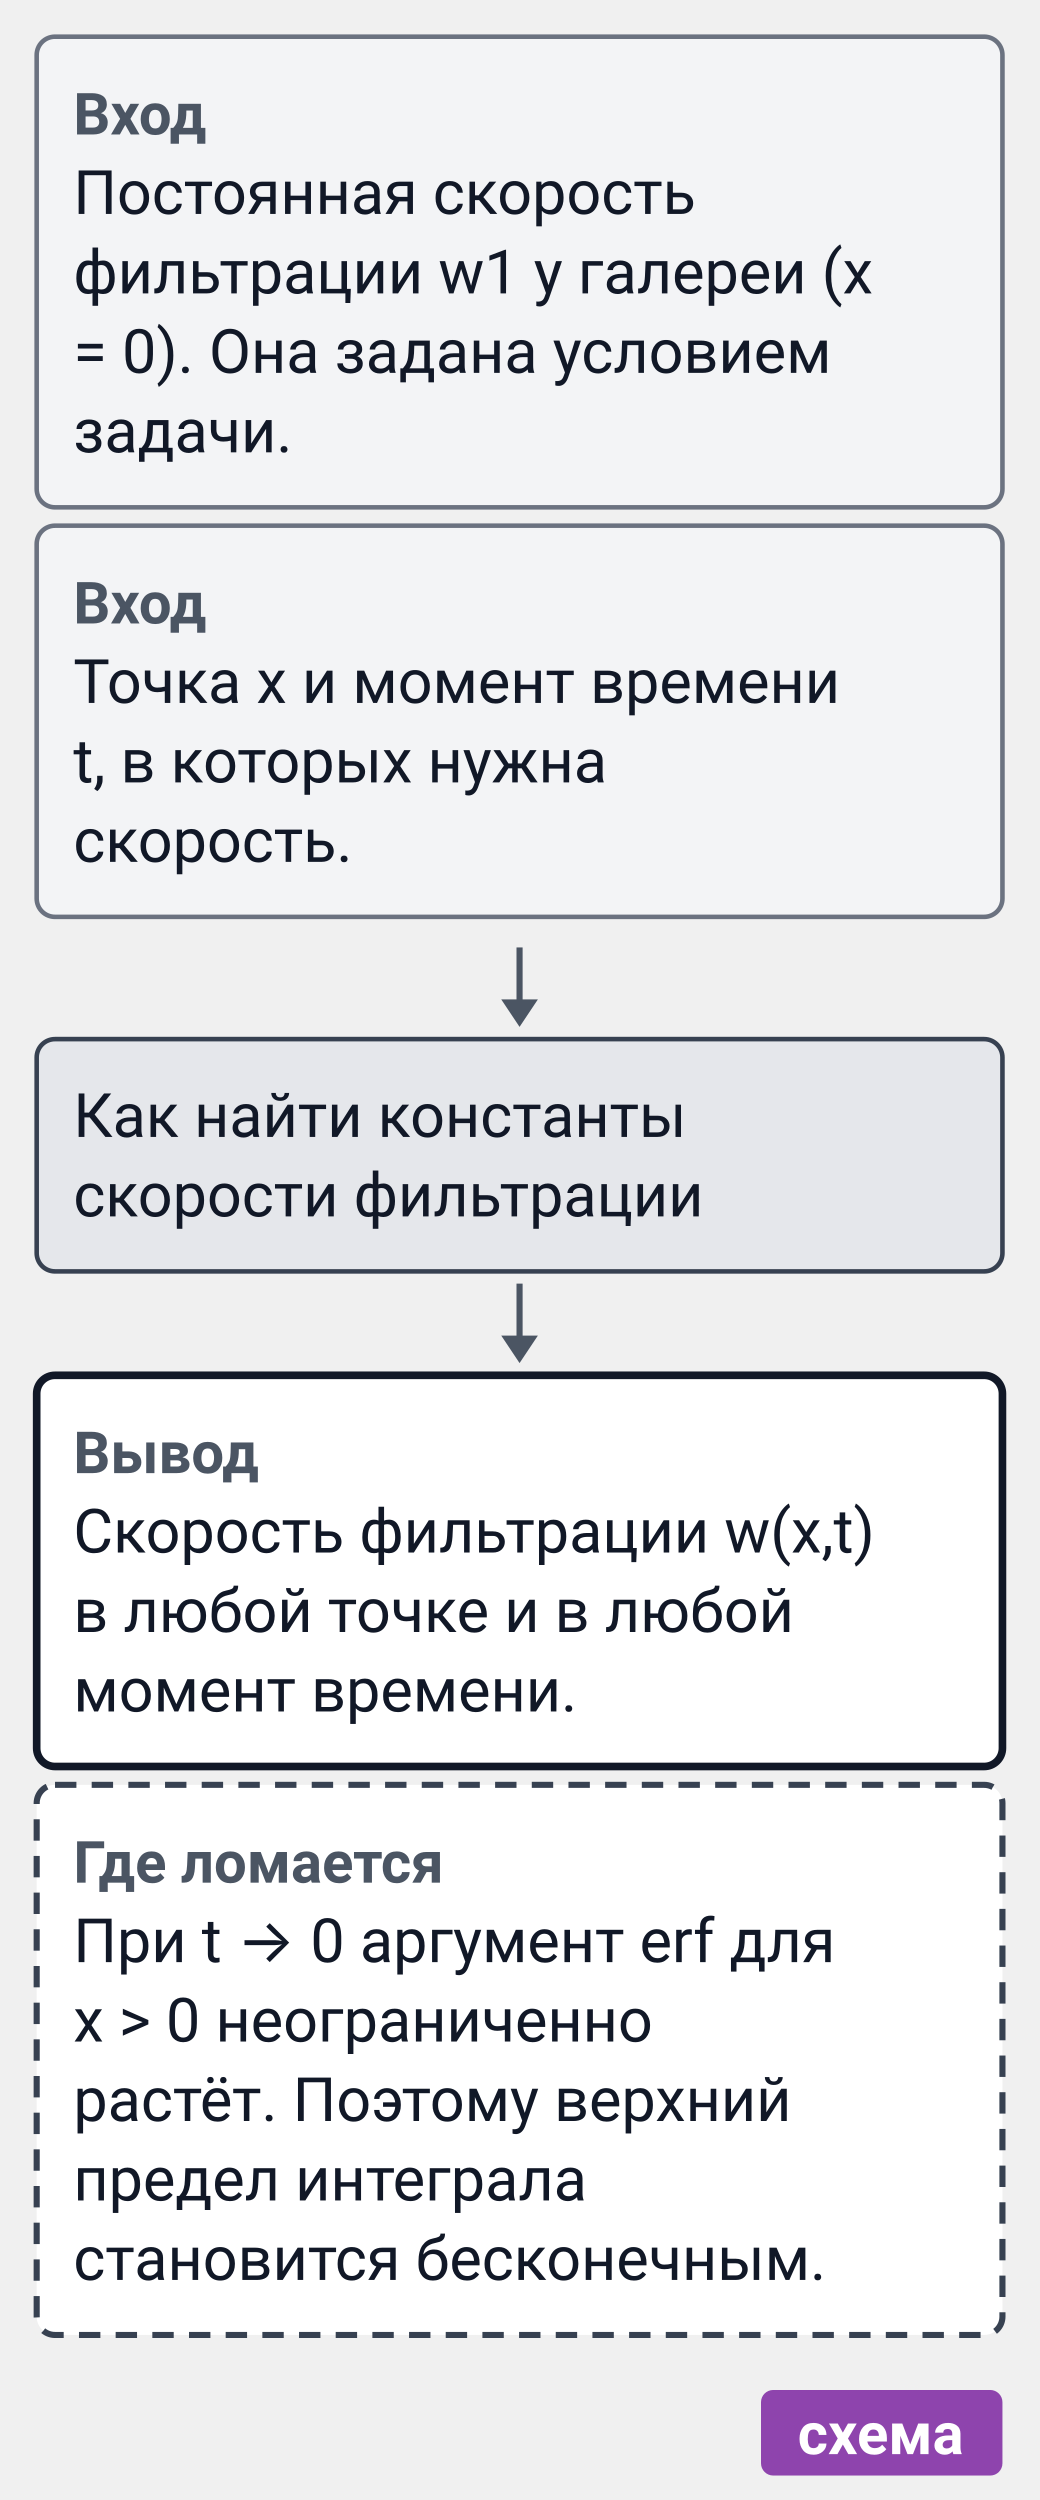
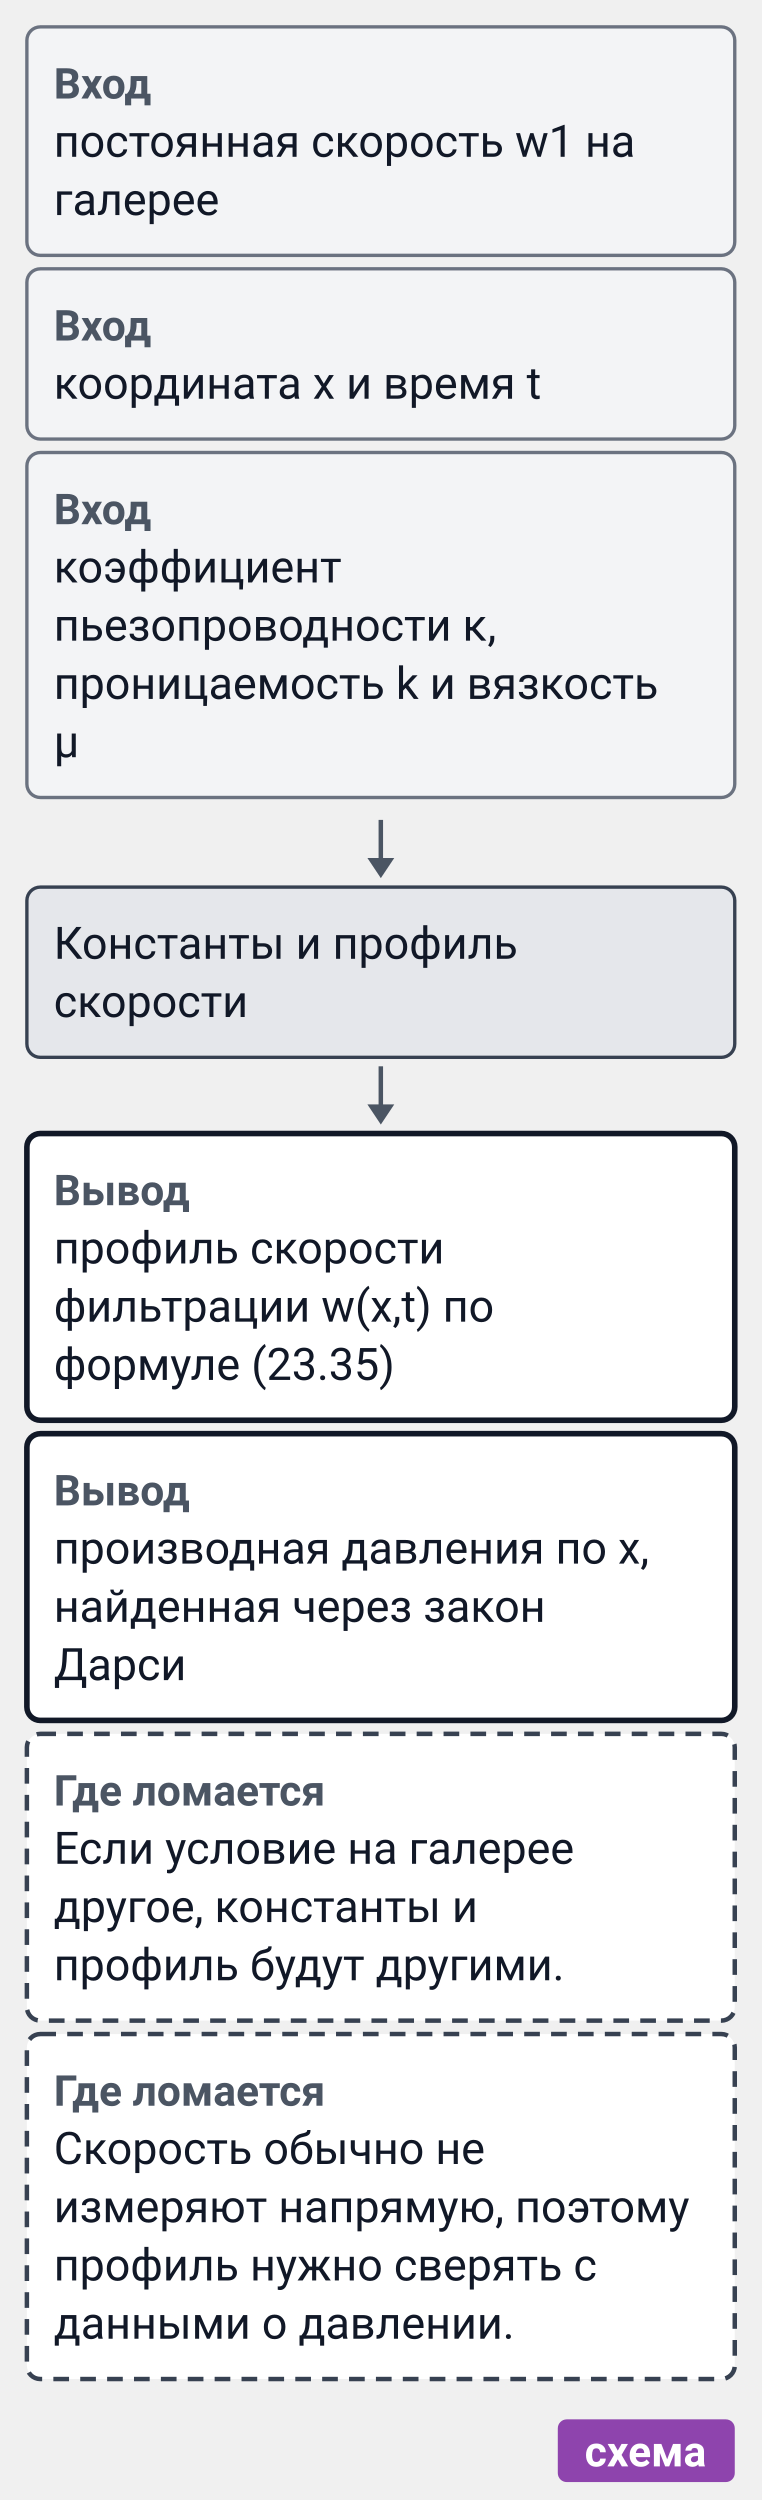
- <svg xmlns="http://www.w3.org/2000/svg" viewBox="0 0 340 818" role="img" aria-label="Схема шага «Как найти константы скорости фильтрации»: что на входе, что получаем и где правило ломается.">
+ <svg xmlns="http://www.w3.org/2000/svg" viewBox="0 0 340 1116" role="img" aria-label="Схема шага «Константы и профиль скорости»: что на входе, что получаем и где правило ломается.">
  <style>.i-in{fill:#F3F4F6;stroke:#6B7280;stroke-width:1.5}.i-out{fill:#FFFFFF;stroke:#111827;stroke-width:2.5}.i-node{fill:#E5E7EB;stroke:#374151;stroke-width:1.5}.i-warn{fill:#FFFFFF;stroke:#374151;stroke-width:2;stroke-dasharray:7 5}.it{fill:#111827;font-size:20px;font-family:system-ui,-apple-system,'Segoe UI',Roboto,sans-serif}.ih{fill:#4B5563;font-size:19px;font-weight:700;font-family:system-ui,-apple-system,'Segoe UI',Roboto,sans-serif}.il{fill:#4B5563;font-size:19px;font-family:system-ui,-apple-system,'Segoe UI',Roboto,sans-serif}.ia{stroke:#4B5563;stroke-width:2}.iah{fill:#4B5563}.ibt{fill:#FFFFFF;font-size:19px;font-weight:700;font-family:system-ui,-apple-system,'Segoe UI',Roboto,sans-serif}.isw{stroke:#6B7280;stroke-width:1.5}</style>
-   <rect class="i-in" x="12" y="12" width="316" height="154" rx="6" />
+   <rect class="i-in" x="12" y="12" width="316" height="102" rx="6" />
  <text class="ih" x="24" y="44">Вход</text>
-   <text class="it" x="24" y="70">Постоянная скорость</text>
-   <text class="it" x="24" y="96">фильтрации w1 у галереи (x</text>
-   <text class="it" x="24" y="122">= 0). Она задана условием</text>
-   <text class="it" x="24" y="148">задачи.</text>
-   <rect class="i-in" x="12" y="172" width="316" height="128" rx="6" />
-   <text class="ih" x="24" y="204">Вход</text>
-   <text class="it" x="24" y="230">Точка x и момент времени</text>
-   <text class="it" x="24" y="256">t, в которых нужна</text>
-   <text class="it" x="24" y="282">скорость.</text>
-   <line class="ia" x1="170" y1="310" x2="170" y2="330" />
-   <path class="iah" d="M170 336 l-6 -9 h12 z" />
-   <rect class="i-node" x="12" y="340" width="316" height="76" rx="6" />
-   <text class="it" x="24" y="372">Как найти константы</text>
-   <text class="it" x="24" y="398">скорости фильтрации</text>
-   <line class="ia" x1="170" y1="420" x2="170" y2="440" />
-   <path class="iah" d="M170 446 l-6 -9 h12 z" />
-   <rect class="i-out" x="12" y="450" width="316" height="128" rx="6" />
-   <text class="ih" x="24" y="482">Вывод</text>
-   <text class="it" x="24" y="508">Скорость фильтрации w(x,t)</text>
-   <text class="it" x="24" y="534">в любой точке и в любой</text>
-   <text class="it" x="24" y="560">момент времени.</text>
-   <rect class="i-warn" x="12" y="584" width="316" height="180" rx="6" />
-   <text class="ih" x="24" y="616">Где ломается</text>
-   <text class="it" x="24" y="642">При t → 0 аргумент erf для</text>
-   <text class="it" x="24" y="668">x &gt; 0 неограниченно</text>
-   <text class="it" x="24" y="694">растёт. Поэтому верхний</text>
-   <text class="it" x="24" y="720">предел интеграла</text>
-   <text class="it" x="24" y="746">становится бесконечным.</text>
-   <rect x="249" y="782" width="79" height="28" rx="4" fill="#8E44AD" />
-   <text class="ibt" x="261" y="803">схема</text>
+   <text class="it" x="24" y="70">постоянная скорость w1 на</text>
+   <text class="it" x="24" y="96">галерее</text>
+   <rect class="i-in" x="12" y="120" width="316" height="76" rx="6" />
+   <text class="ih" x="24" y="152">Вход</text>
+   <text class="it" x="24" y="178">координата x и время t</text>
+   <rect class="i-in" x="12" y="202" width="316" height="154" rx="6" />
+   <text class="ih" x="24" y="234">Вход</text>
+   <text class="it" x="24" y="260">коэффициент</text>
+   <text class="it" x="24" y="286">пьезопроводности κ,</text>
+   <text class="it" x="24" y="312">проницаемость k и вязкость</text>
+   <text class="it" x="24" y="338">μ</text>
+   <line class="ia" x1="170" y1="366" x2="170" y2="386" />
+   <path class="iah" d="M170 392 l-6 -9 h12 z" />
+   <rect class="i-node" x="12" y="396" width="316" height="76" rx="6" />
+   <text class="it" x="24" y="428">Константы и профиль</text>
+   <text class="it" x="24" y="454">скорости</text>
+   <line class="ia" x1="170" y1="476" x2="170" y2="496" />
+   <path class="iah" d="M170 502 l-6 -9 h12 z" />
+   <rect class="i-out" x="12" y="506" width="316" height="128" rx="6" />
+   <text class="ih" x="24" y="538">Вывод</text>
+   <text class="it" x="24" y="564">профиль скорости</text>
+   <text class="it" x="24" y="590">фильтрации w(x,t) по</text>
+   <text class="it" x="24" y="616">формуле (23.35)</text>
+   <rect class="i-out" x="12" y="640" width="316" height="128" rx="6" />
+   <text class="ih" x="24" y="672">Вывод</text>
+   <text class="it" x="24" y="698">производная давления по x,</text>
+   <text class="it" x="24" y="724">найденная через закон</text>
+   <text class="it" x="24" y="750">Дарси</text>
+   <rect class="i-warn" x="12" y="774" width="316" height="128" rx="6" />
+   <text class="ih" x="24" y="806">Где ломается</text>
+   <text class="it" x="24" y="832">Если условие на галерее</text>
+   <text class="it" x="24" y="858">другое, константы и</text>
+   <text class="it" x="24" y="884">профиль будут другими.</text>
+   <rect class="i-warn" x="12" y="908" width="316" height="154" rx="6" />
+   <text class="ih" x="24" y="940">Где ломается</text>
+   <text class="it" x="24" y="966">Скорость обычно не</text>
+   <text class="it" x="24" y="992">измеряют напрямую, поэтому</text>
+   <text class="it" x="24" y="1018">профиль нужно сверять с</text>
+   <text class="it" x="24" y="1044">данными о давлении.</text>
+   <rect x="249" y="1080" width="79" height="28" rx="4" fill="#8E44AD" />
+   <text class="ibt" x="261" y="1101">схема</text>
</svg>
